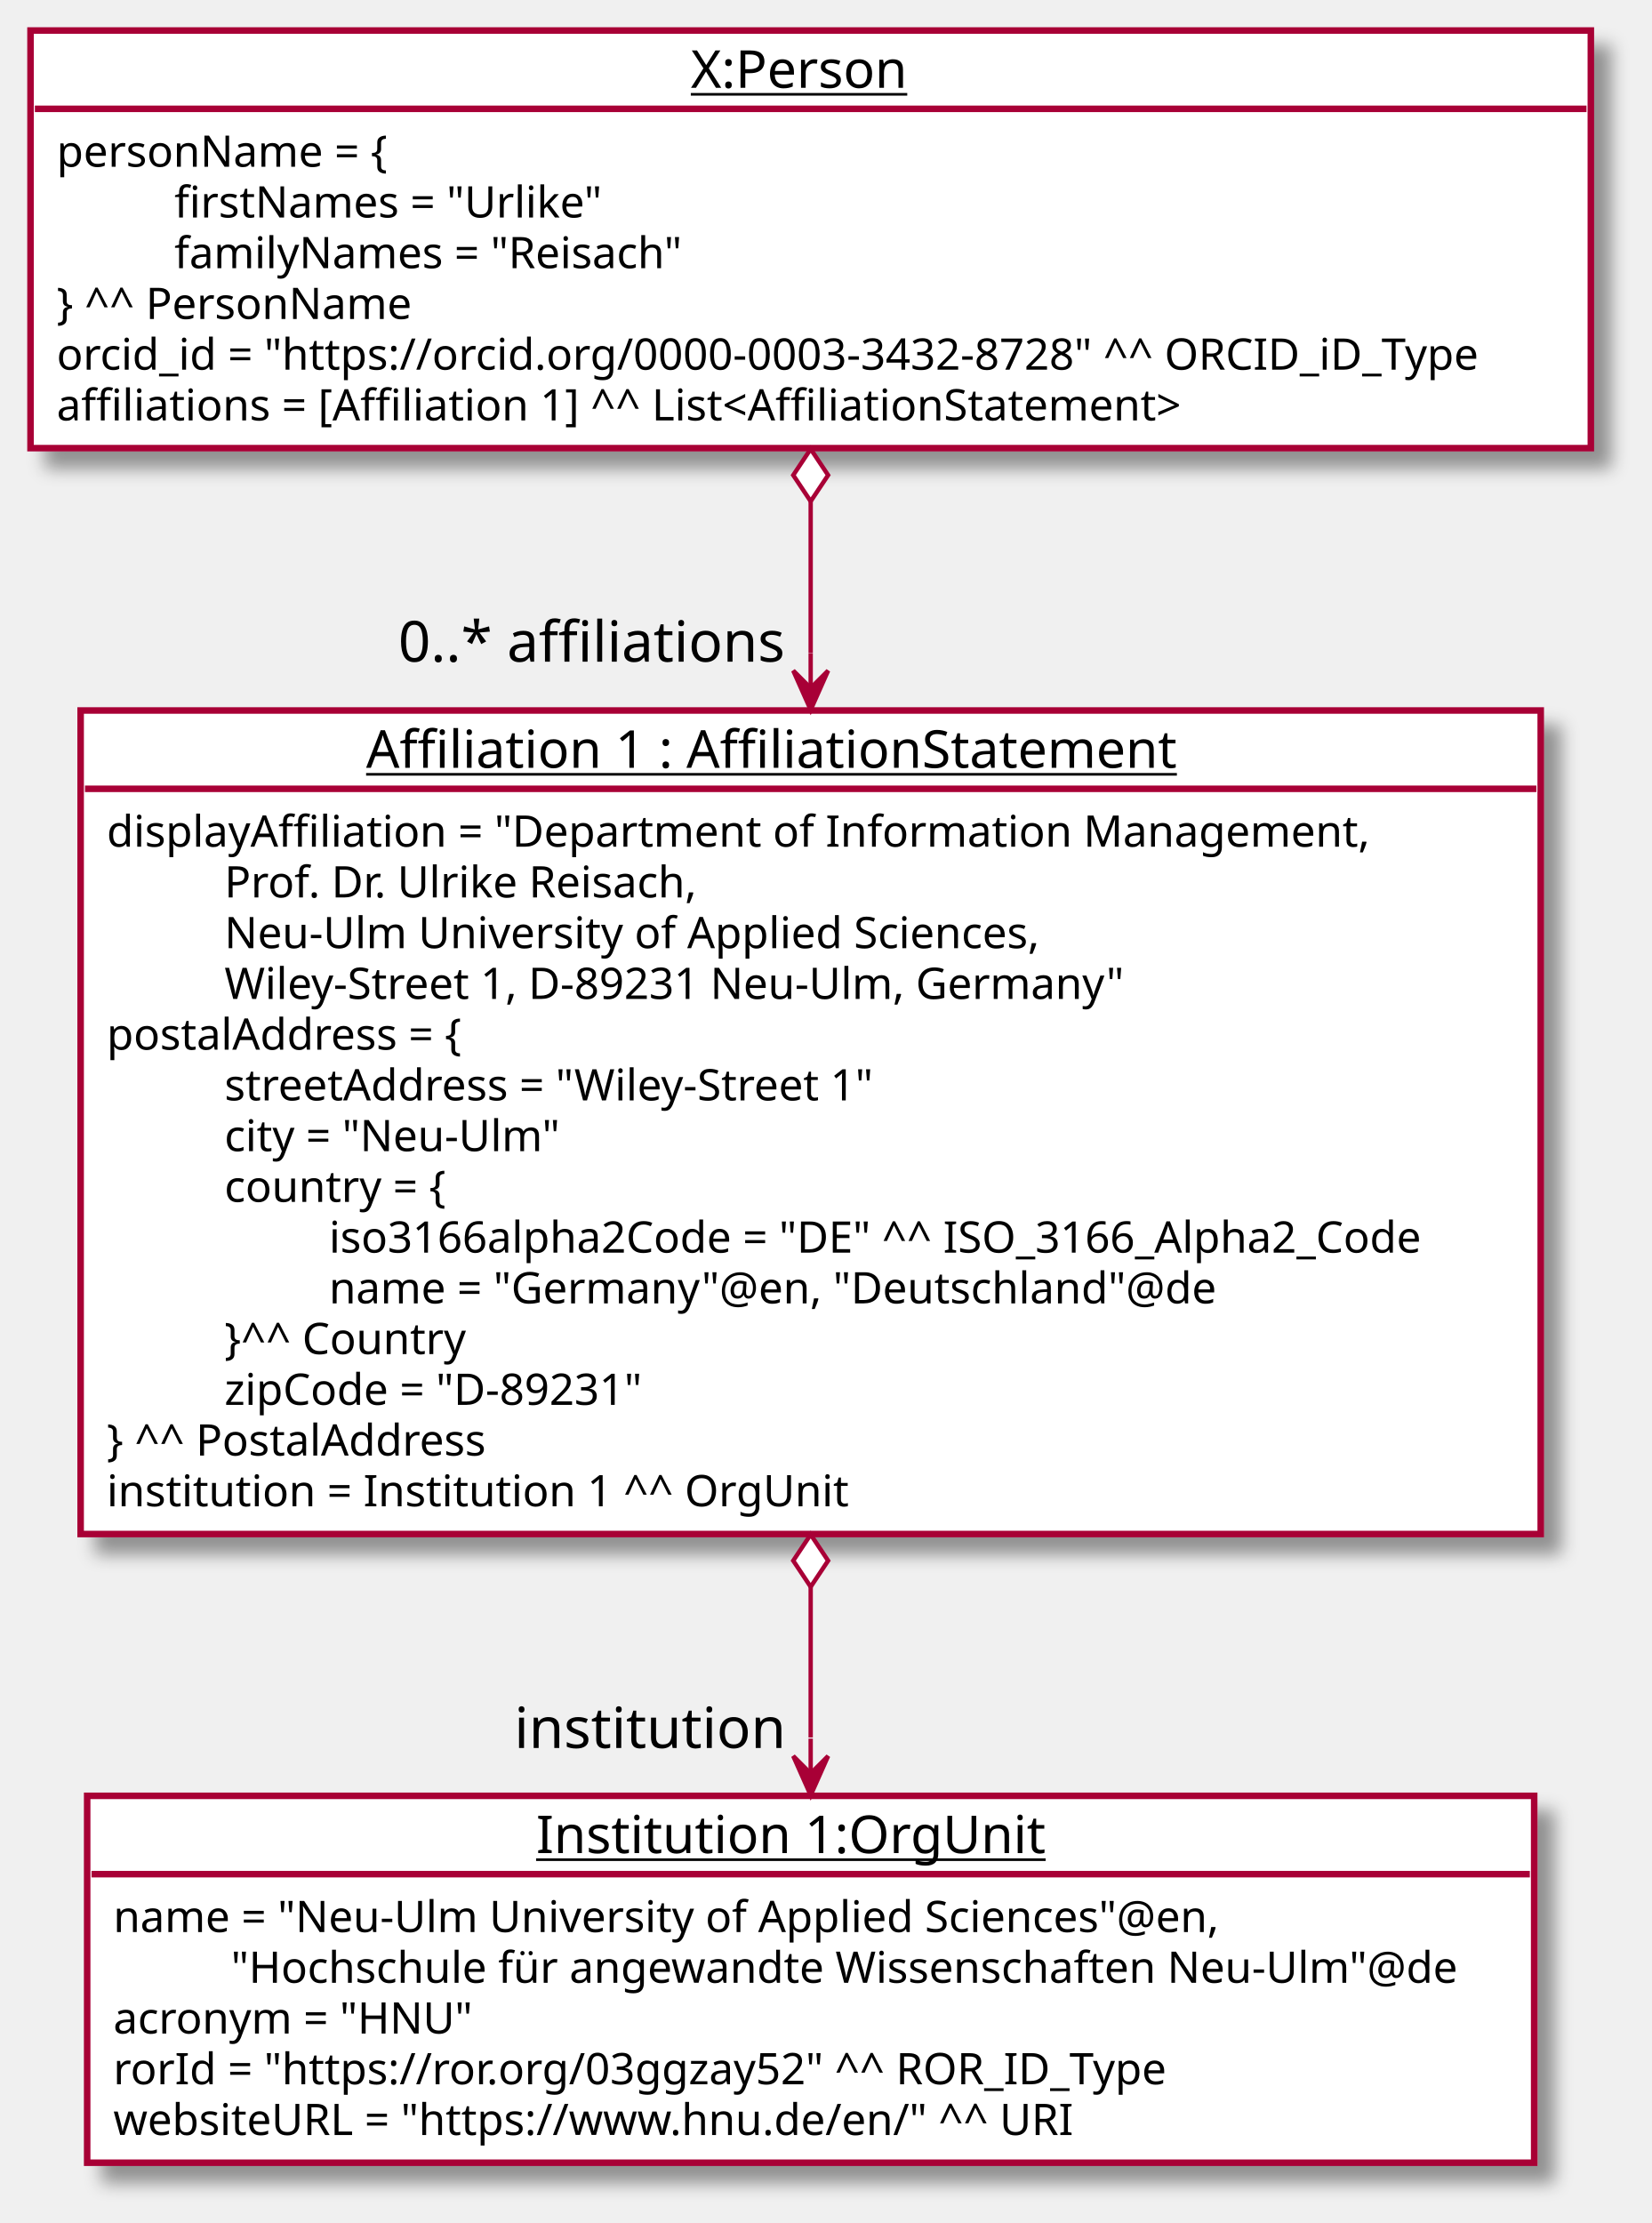
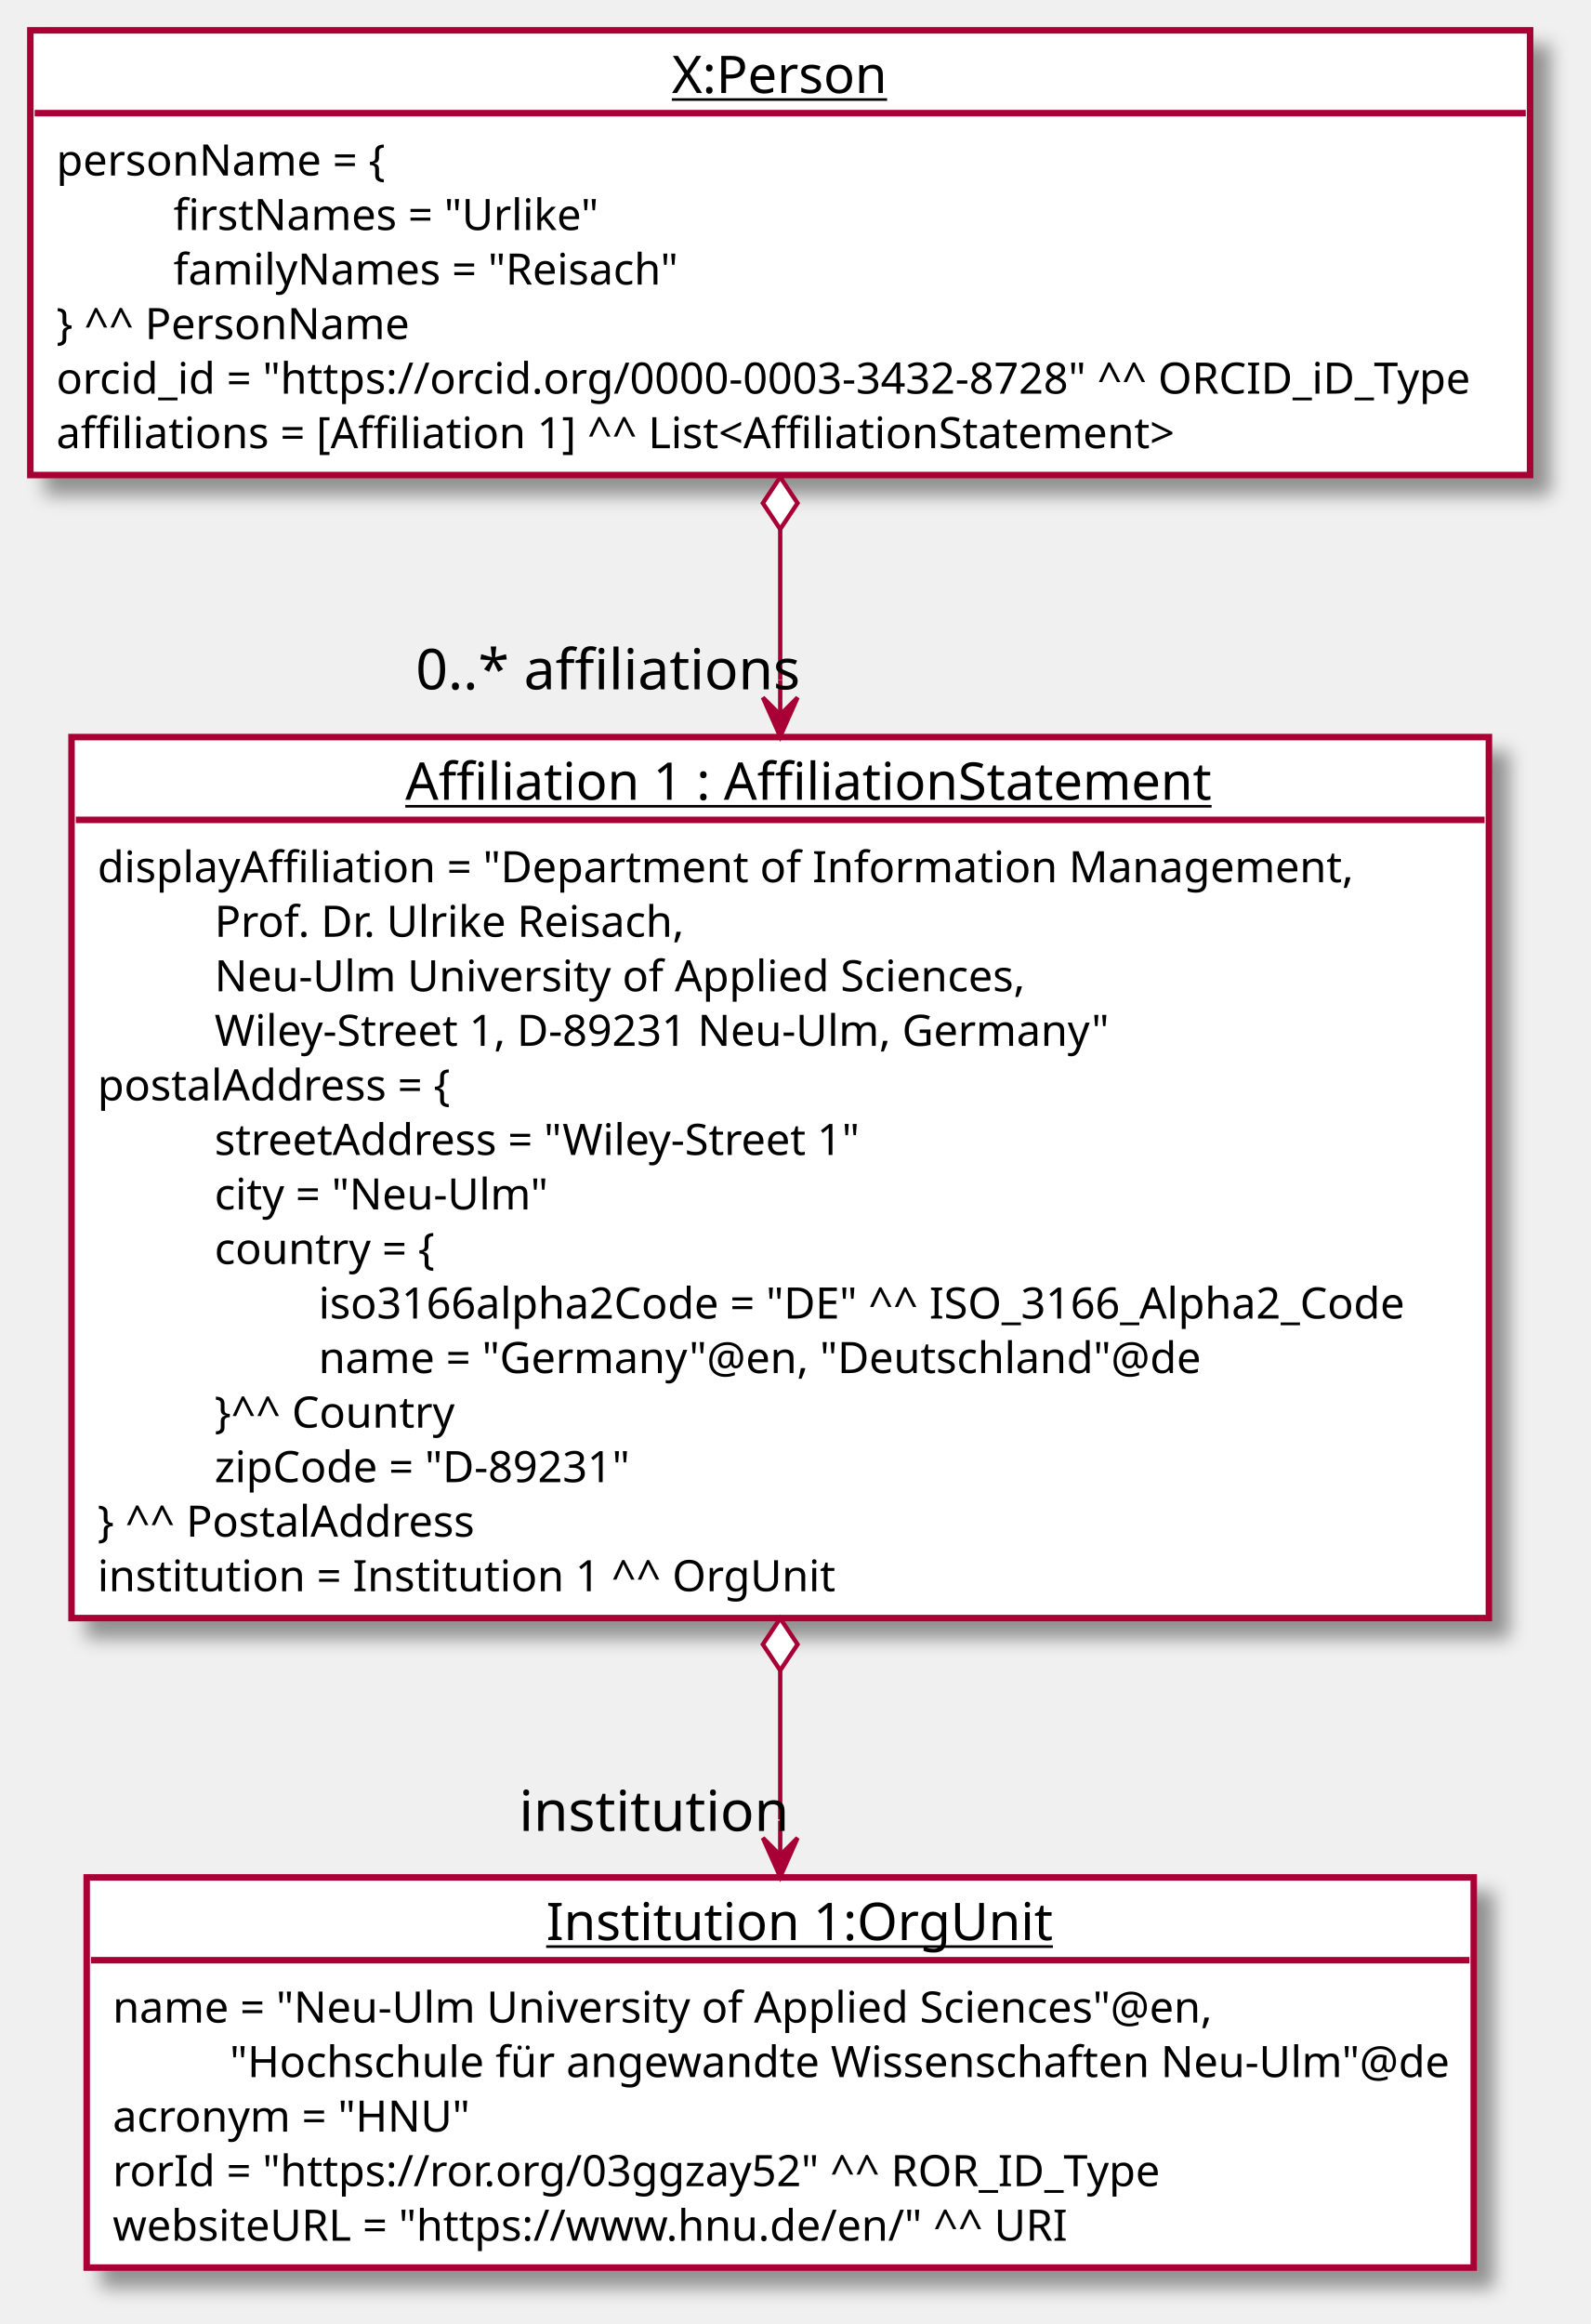
- <svg xmlns="http://www.w3.org/2000/svg" contentScriptType="application/ecmascript" contentStyleType="text/css" height="510px" preserveAspectRatio="none" style="width:379px;height:510px;background:#FFFFFF;" version="1.1" viewBox="0 0 379 510" width="379px" zoomAndPan="magnify">
+ <svg xmlns="http://www.w3.org/2000/svg" contentScriptType="application/ecmascript" contentStyleType="text/css" height="536px" preserveAspectRatio="none" style="width:367px;height:536px;background:#FFFFFF;" version="1.1" viewBox="0 0 367 536" width="367px" zoomAndPan="magnify">
  <defs>
    <filter height="300%" id="f1rym8i2vip7bc" width="300%" x="-1" y="-1">
      <feGaussianBlur result="blurOut" stdDeviation="2.0" />
      <feColorMatrix in="blurOut" result="blurOut2" type="matrix" values="0 0 0 0 0 0 0 0 0 0 0 0 0 0 0 0 0 0 .4 0" />
      <feOffset dx="4.0" dy="4.0" in="blurOut2" result="blurOut3" />
      <feBlend in="SourceGraphic" in2="blurOut3" mode="normal" />
    </filter>
  </defs>
  <g>
-     <rect fill="#FFFFFF" filter="url(#f1rym8i2vip7bc)" height="95.812" style="stroke:#A80036;stroke-width:1.5;" width="358" x="7" y="7" />
-     <text fill="#000000" font-family="sans-serif" font-size="12" lengthAdjust="spacing" text-decoration="underline" textLength="55" x="158.5" y="20.139">X:Person</text>
-     <line style="stroke:#A80036;stroke-width:1.5;" x1="8" x2="364" y1="24.969" y2="24.969" />
-     <text fill="#000000" font-family="sans-serif" font-size="10" lengthAdjust="spacing" textLength="83" x="13" y="38.251">personName = {</text>
-     <text fill="#000000" font-family="sans-serif" font-size="10" lengthAdjust="spacing" textLength="105" x="40" y="49.892">firstNames = "Urlike"</text>
-     <text fill="#000000" font-family="sans-serif" font-size="10" lengthAdjust="spacing" textLength="126" x="40" y="61.532">familyNames = "Reisach"</text>
-     <text fill="#000000" font-family="sans-serif" font-size="10" lengthAdjust="spacing" textLength="92" x="13" y="73.173">} ^^ PersonName</text>
-     <text fill="#000000" font-family="sans-serif" font-size="10" lengthAdjust="spacing" textLength="346" x="13" y="84.814">orcid_id = "https://orcid.org/0000-0003-3432-8728" ^^ ORCID_iD_Type</text>
-     <text fill="#000000" font-family="sans-serif" font-size="10" lengthAdjust="spacing" textLength="278" x="13" y="96.454">affiliations = [Affiliation 1] ^^ List&lt;AffiliationStatement&gt;</text>
-     <rect fill="#FFFFFF" filter="url(#f1rym8i2vip7bc)" height="84.172" style="stroke:#A80036;stroke-width:1.5;" width="332" x="20" y="412" />
-     <text fill="#000000" font-family="sans-serif" font-size="12" lengthAdjust="spacing" text-decoration="underline" textLength="126" x="123" y="425.139">Institution 1:OrgUnit</text>
-     <line style="stroke:#A80036;stroke-width:1.5;" x1="21" x2="351" y1="429.969" y2="429.969" />
-     <text fill="#000000" font-family="sans-serif" font-size="10" lengthAdjust="spacing" textLength="270" x="26" y="443.251">name = "Neu-Ulm University of Applied Sciences"@en,</text>
-     <text fill="#000000" font-family="sans-serif" font-size="10" lengthAdjust="spacing" textLength="293" x="53" y="454.892">"Hochschule für angewandte Wissenschaften Neu-Ulm"@de</text>
-     <text fill="#000000" font-family="sans-serif" font-size="10" lengthAdjust="spacing" textLength="91" x="26" y="466.532">acronym = "HNU"</text>
-     <text fill="#000000" font-family="sans-serif" font-size="10" lengthAdjust="spacing" textLength="258" x="26" y="478.173">rorId = "https://ror.org/03ggzay52" ^^ ROR_ID_Type</text>
-     <text fill="#000000" font-family="sans-serif" font-size="10" lengthAdjust="spacing" textLength="234" x="26" y="489.813">websiteURL = "https://www.hnu.de/en/" ^^ URI</text>
-     <rect fill="#FFFFFF" filter="url(#f1rym8i2vip7bc)" height="188.938" style="stroke:#A80036;stroke-width:1.5;" width="335" x="18.5" y="163" />
-     <text fill="#000000" font-family="sans-serif" font-size="12" lengthAdjust="spacing" text-decoration="underline" textLength="204" x="84" y="176.139">Affiliation 1 : AffiliationStatement</text>
-     <line style="stroke:#A80036;stroke-width:1.5;" x1="19.5" x2="352.5" y1="180.969" y2="180.969" />
-     <text fill="#000000" font-family="sans-serif" font-size="10" lengthAdjust="spacing" textLength="301" x="24.5" y="194.251">displayAffiliation = "Department of Information Management,</text>
-     <text fill="#000000" font-family="sans-serif" font-size="10" lengthAdjust="spacing" textLength="115" x="51.5" y="205.892">Prof. Dr. Ulrike Reisach,</text>
-     <text fill="#000000" font-family="sans-serif" font-size="10" lengthAdjust="spacing" textLength="195" x="51.5" y="217.532">Neu-Ulm University of Applied Sciences,</text>
-     <text fill="#000000" font-family="sans-serif" font-size="10" lengthAdjust="spacing" textLength="221" x="51.5" y="229.173">Wiley-Street 1, D-89231 Neu-Ulm, Germany"</text>
-     <text fill="#000000" font-family="sans-serif" font-size="10" lengthAdjust="spacing" textLength="88" x="24.5" y="240.814">postalAddress = {</text>
-     <text fill="#000000" font-family="sans-serif" font-size="10" lengthAdjust="spacing" textLength="161" x="51.5" y="252.454">streetAddress = "Wiley-Street 1"</text>
-     <text fill="#000000" font-family="sans-serif" font-size="10" lengthAdjust="spacing" textLength="85" x="51.5" y="264.095">city = "Neu-Ulm"</text>
-     <text fill="#000000" font-family="sans-serif" font-size="10" lengthAdjust="spacing" textLength="57" x="51.5" y="275.735">country = {</text>
-     <text fill="#000000" font-family="sans-serif" font-size="10" lengthAdjust="spacing" textLength="272" x="75.5" y="287.376">iso3166alpha2Code = "DE" ^^ ISO_3166_Alpha2_Code</text>
-     <text fill="#000000" font-family="sans-serif" font-size="10" lengthAdjust="spacing" textLength="220" x="75.5" y="299.017">name = "Germany"@en, "Deutschland"@de</text>
-     <text fill="#000000" font-family="sans-serif" font-size="10" lengthAdjust="spacing" textLength="65" x="51.5" y="310.657">}^^ Country</text>
-     <text fill="#000000" font-family="sans-serif" font-size="10" lengthAdjust="spacing" textLength="105" x="51.5" y="322.298">zipCode = "D-89231"</text>
-     <text fill="#000000" font-family="sans-serif" font-size="10" lengthAdjust="spacing" textLength="97" x="24.5" y="333.938">} ^^ PostalAddress</text>
-     <text fill="#000000" font-family="sans-serif" font-size="10" lengthAdjust="spacing" textLength="178" x="24.5" y="345.579">institution = Institution 1 ^^ OrgUnit</text>
-     <path codeLine="67" d="M186,364.05 C186,364.05 186,388.14 186,398.62 " fill="none" id="Aff1-Ins1" style="stroke:#A80036;stroke-width:1.0;" />
-     <polygon fill="#A80036" points="186,411.87,190,402.87,186,406.87,182,402.87,186,411.87" style="stroke:#A80036;stroke-width:1.0;" />
-     <line style="stroke:#A80036;stroke-width:1.0;" x1="186" x2="186" y1="406.87" y2="398.87" />
-     <polygon fill="#FFFFFF" points="186,352.05,182,358.05,186,364.05,190,358.05,186,352.05" style="stroke:#A80036;stroke-width:1.0;" />
-     <text fill="#000000" font-family="sans-serif" font-size="13" lengthAdjust="spacing" textLength="63" x="117.98" y="401.024">institution</text>
-     <path codeLine="70" d="M186,115.01 C186,115.01 186,138.25 186,149.8 " fill="none" id="X-Aff1" style="stroke:#A80036;stroke-width:1.0;" />
-     <polygon fill="#A80036" points="186,162.86,190,153.86,186,157.86,182,153.86,186,162.86" style="stroke:#A80036;stroke-width:1.0;" />
-     <line style="stroke:#A80036;stroke-width:1.0;" x1="186" x2="186" y1="157.86" y2="149.86" />
-     <polygon fill="#FFFFFF" points="186,103.01,182,109.01,186,115.01,190,109.01,186,103.01" style="stroke:#A80036;stroke-width:1.0;" />
-     <text fill="#000000" font-family="sans-serif" font-size="13" lengthAdjust="spacing" textLength="91" x="91.374" y="151.795">0..* affiliations</text>
+     <rect fill="#FFFFFF" filter="url(#f1rym8i2vip7bc)" height="102.562" style="stroke:#A80036;stroke-width:1.5;" width="346" x="7" y="7" />
+     <text fill="#000000" font-family="sans-serif" font-size="12" lengthAdjust="spacing" text-decoration="underline" textLength="50" x="155" y="21.457">X:Person</text>
+     <line style="stroke:#A80036;stroke-width:1.5;" x1="8" x2="352" y1="26.094" y2="26.094" />
+     <text fill="#000000" font-family="sans-serif" font-size="10" lengthAdjust="spacing" textLength="74" x="13" y="40.475">personName = {</text>
+     <text fill="#000000" font-family="sans-serif" font-size="10" lengthAdjust="spacing" textLength="94" x="40" y="53.053">firstNames = "Urlike"</text>
+     <text fill="#000000" font-family="sans-serif" font-size="10" lengthAdjust="spacing" textLength="119" x="40" y="65.631">familyNames = "Reisach"</text>
+     <text fill="#000000" font-family="sans-serif" font-size="10" lengthAdjust="spacing" textLength="79" x="13" y="78.209">} ^^ PersonName</text>
+     <text fill="#000000" font-family="sans-serif" font-size="10" lengthAdjust="spacing" textLength="334" x="13" y="90.787">orcid_id = "https://orcid.org/0000-0003-3432-8728" ^^ ORCID_iD_Type</text>
+     <text fill="#000000" font-family="sans-serif" font-size="10" lengthAdjust="spacing" textLength="261" x="13" y="103.365">affiliations = [Affiliation 1] ^^ List&lt;AffiliationStatement&gt;</text>
+     <rect fill="#FFFFFF" filter="url(#f1rym8i2vip7bc)" height="89.984" style="stroke:#A80036;stroke-width:1.5;" width="320" x="20" y="433" />
+     <text fill="#000000" font-family="sans-serif" font-size="12" lengthAdjust="spacing" text-decoration="underline" textLength="108" x="126" y="447.457">Institution 1:OrgUnit</text>
+     <line style="stroke:#A80036;stroke-width:1.5;" x1="21" x2="339" y1="452.094" y2="452.094" />
+     <text fill="#000000" font-family="sans-serif" font-size="10" lengthAdjust="spacing" textLength="260" x="26" y="466.475">name = "Neu-Ulm University of Applied Sciences"@en,</text>
+     <text fill="#000000" font-family="sans-serif" font-size="10" lengthAdjust="spacing" textLength="281" x="53" y="479.053">"Hochschule für angewandte Wissenschaften Neu-Ulm"@de</text>
+     <text fill="#000000" font-family="sans-serif" font-size="10" lengthAdjust="spacing" textLength="82" x="26" y="491.631">acronym = "HNU"</text>
+     <text fill="#000000" font-family="sans-serif" font-size="10" lengthAdjust="spacing" textLength="241" x="26" y="504.209">rorId = "https://ror.org/03ggzay52" ^^ ROR_ID_Type</text>
+     <text fill="#000000" font-family="sans-serif" font-size="10" lengthAdjust="spacing" textLength="214" x="26" y="516.787">websiteURL = "https://www.hnu.de/en/" ^^ URI</text>
+     <rect fill="#FFFFFF" filter="url(#f1rym8i2vip7bc)" height="203.188" style="stroke:#A80036;stroke-width:1.5;" width="327" x="16.5" y="170" />
+     <text fill="#000000" font-family="sans-serif" font-size="12" lengthAdjust="spacing" text-decoration="underline" textLength="173" x="93.5" y="184.457">Affiliation 1 : AffiliationStatement</text>
+     <line style="stroke:#A80036;stroke-width:1.5;" x1="17.5" x2="342.5" y1="189.094" y2="189.094" />
+     <text fill="#000000" font-family="sans-serif" font-size="10" lengthAdjust="spacing" textLength="288" x="22.5" y="203.475">displayAffiliation = "Department of Information Management,</text>
+     <text fill="#000000" font-family="sans-serif" font-size="10" lengthAdjust="spacing" textLength="111" x="49.5" y="216.053">Prof. Dr. Ulrike Reisach,</text>
+     <text fill="#000000" font-family="sans-serif" font-size="10" lengthAdjust="spacing" textLength="191" x="49.5" y="228.631">Neu-Ulm University of Applied Sciences,</text>
+     <text fill="#000000" font-family="sans-serif" font-size="10" lengthAdjust="spacing" textLength="209" x="49.5" y="241.209">Wiley-Street 1, D-89231 Neu-Ulm, Germany"</text>
+     <text fill="#000000" font-family="sans-serif" font-size="10" lengthAdjust="spacing" textLength="79" x="22.5" y="253.787">postalAddress = {</text>
+     <text fill="#000000" font-family="sans-serif" font-size="10" lengthAdjust="spacing" textLength="147" x="49.5" y="266.365">streetAddress = "Wiley-Street 1"</text>
+     <text fill="#000000" font-family="sans-serif" font-size="10" lengthAdjust="spacing" textLength="78" x="49.5" y="278.943">city = "Neu-Ulm"</text>
+     <text fill="#000000" font-family="sans-serif" font-size="10" lengthAdjust="spacing" textLength="50" x="49.5" y="291.522">country = {</text>
+     <text fill="#000000" font-family="sans-serif" font-size="10" lengthAdjust="spacing" textLength="264" x="73.5" y="304.1">iso3166alpha2Code = "DE" ^^ ISO_3166_Alpha2_Code</text>
+     <text fill="#000000" font-family="sans-serif" font-size="10" lengthAdjust="spacing" textLength="207" x="73.5" y="316.678">name = "Germany"@en, "Deutschland"@de</text>
+     <text fill="#000000" font-family="sans-serif" font-size="10" lengthAdjust="spacing" textLength="52" x="49.5" y="329.256">}^^ Country</text>
+     <text fill="#000000" font-family="sans-serif" font-size="10" lengthAdjust="spacing" textLength="99" x="49.5" y="341.834">zipCode = "D-89231"</text>
+     <text fill="#000000" font-family="sans-serif" font-size="10" lengthAdjust="spacing" textLength="84" x="22.5" y="354.412">} ^^ PostalAddress</text>
+     <text fill="#000000" font-family="sans-serif" font-size="10" lengthAdjust="spacing" textLength="165" x="22.5" y="366.99">institution = Institution 1 ^^ OrgUnit</text>
+     <path codeLine="67" d="M180,385.25 C180,385.25 180,409.18 180,419.64 " fill="none" id="Aff1-Ins1" style="stroke:#A80036;stroke-width:1.0;" />
+     <polygon fill="#A80036" points="180,432.89,184,423.89,180,427.89,176,423.89,180,432.89" style="stroke:#A80036;stroke-width:1.0;" />
+     <line style="stroke:#A80036;stroke-width:1.0;" x1="180" x2="180" y1="427.89" y2="419.89" />
+     <polygon fill="#FFFFFF" points="180,373.25,176,379.25,180,385.25,184,379.25,180,373.25" style="stroke:#A80036;stroke-width:1.0;" />
+     <text fill="#000000" font-family="sans-serif" font-size="13" lengthAdjust="spacing" textLength="56" x="119.713" y="422.281">institution</text>
+     <path codeLine="70" d="M180,122.04 C180,122.04 180,145.29 180,156.82 " fill="none" id="X-Aff1" style="stroke:#A80036;stroke-width:1.0;" />
+     <polygon fill="#A80036" points="180,169.87,184,160.87,180,164.87,176,160.87,180,169.87" style="stroke:#A80036;stroke-width:1.0;" />
+     <line style="stroke:#A80036;stroke-width:1.0;" x1="180" x2="180" y1="164.87" y2="156.87" />
+     <polygon fill="#FFFFFF" points="180,110.04,176,116.04,180,122.04,184,116.04,180,110.04" style="stroke:#A80036;stroke-width:1.0;" />
+     <text fill="#000000" font-family="sans-serif" font-size="13" lengthAdjust="spacing" textLength="81" x="95.899" y="158.978">0..* affiliations</text>
  </g>
</svg>
